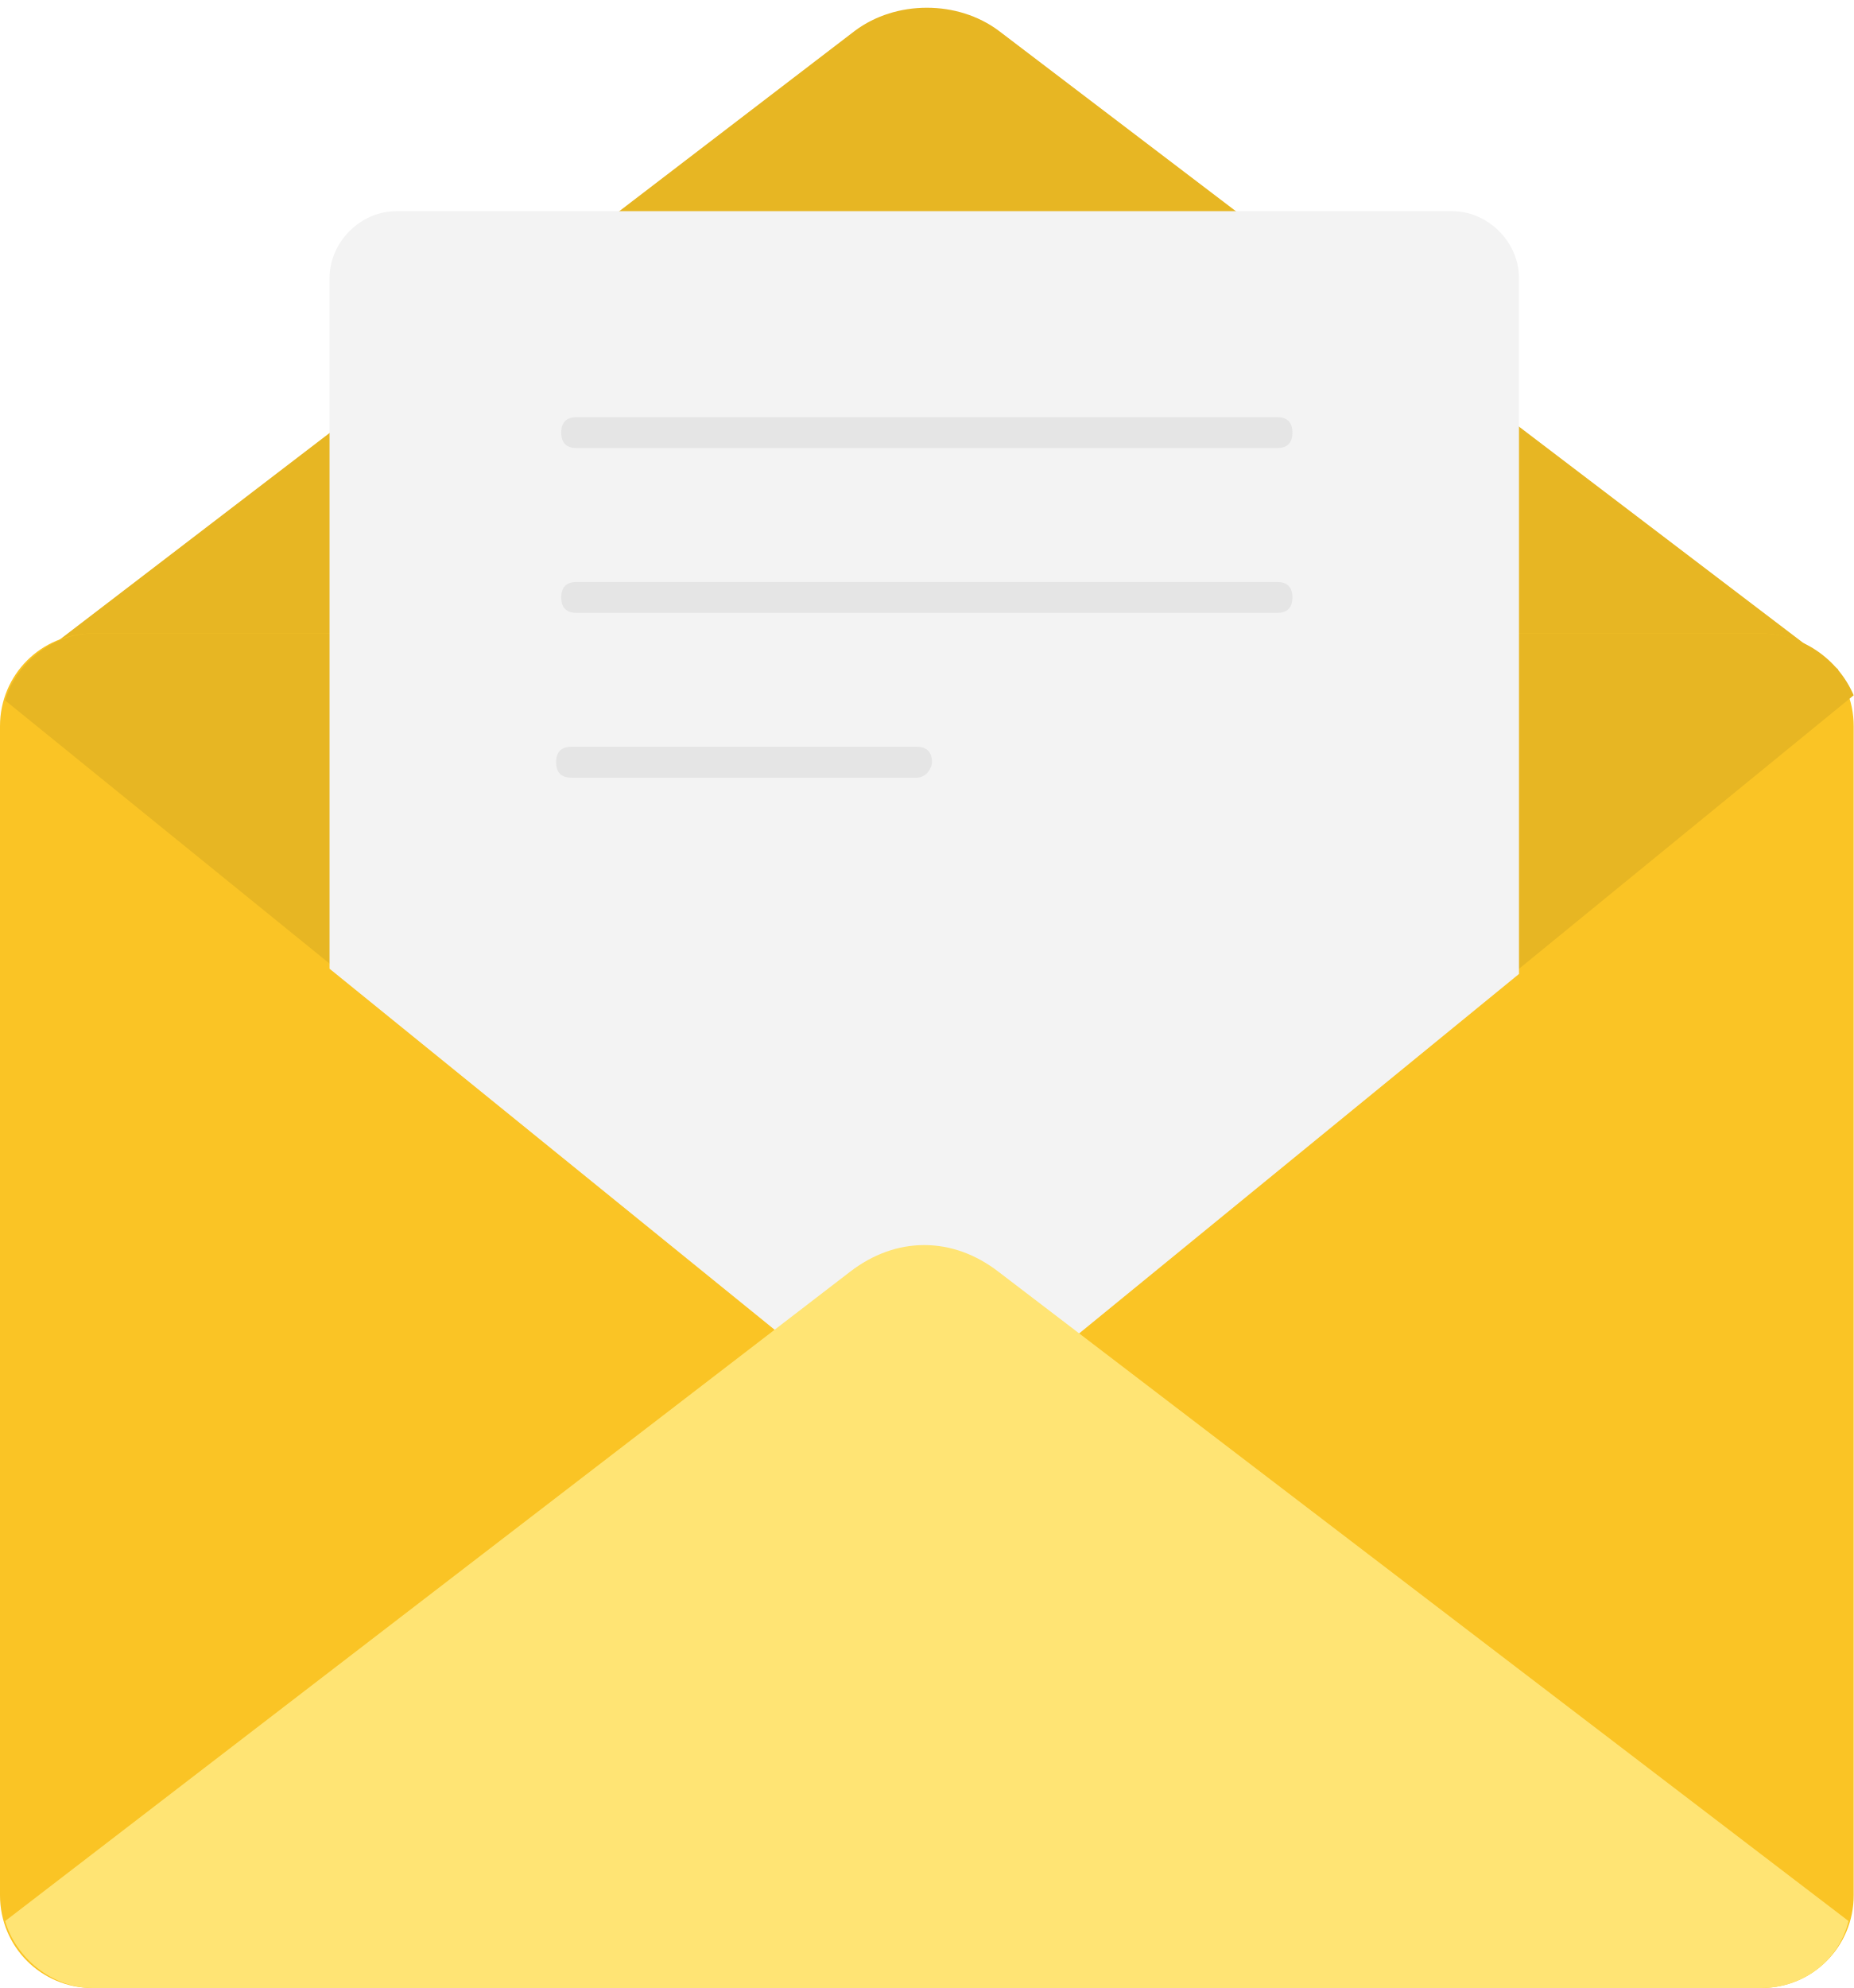
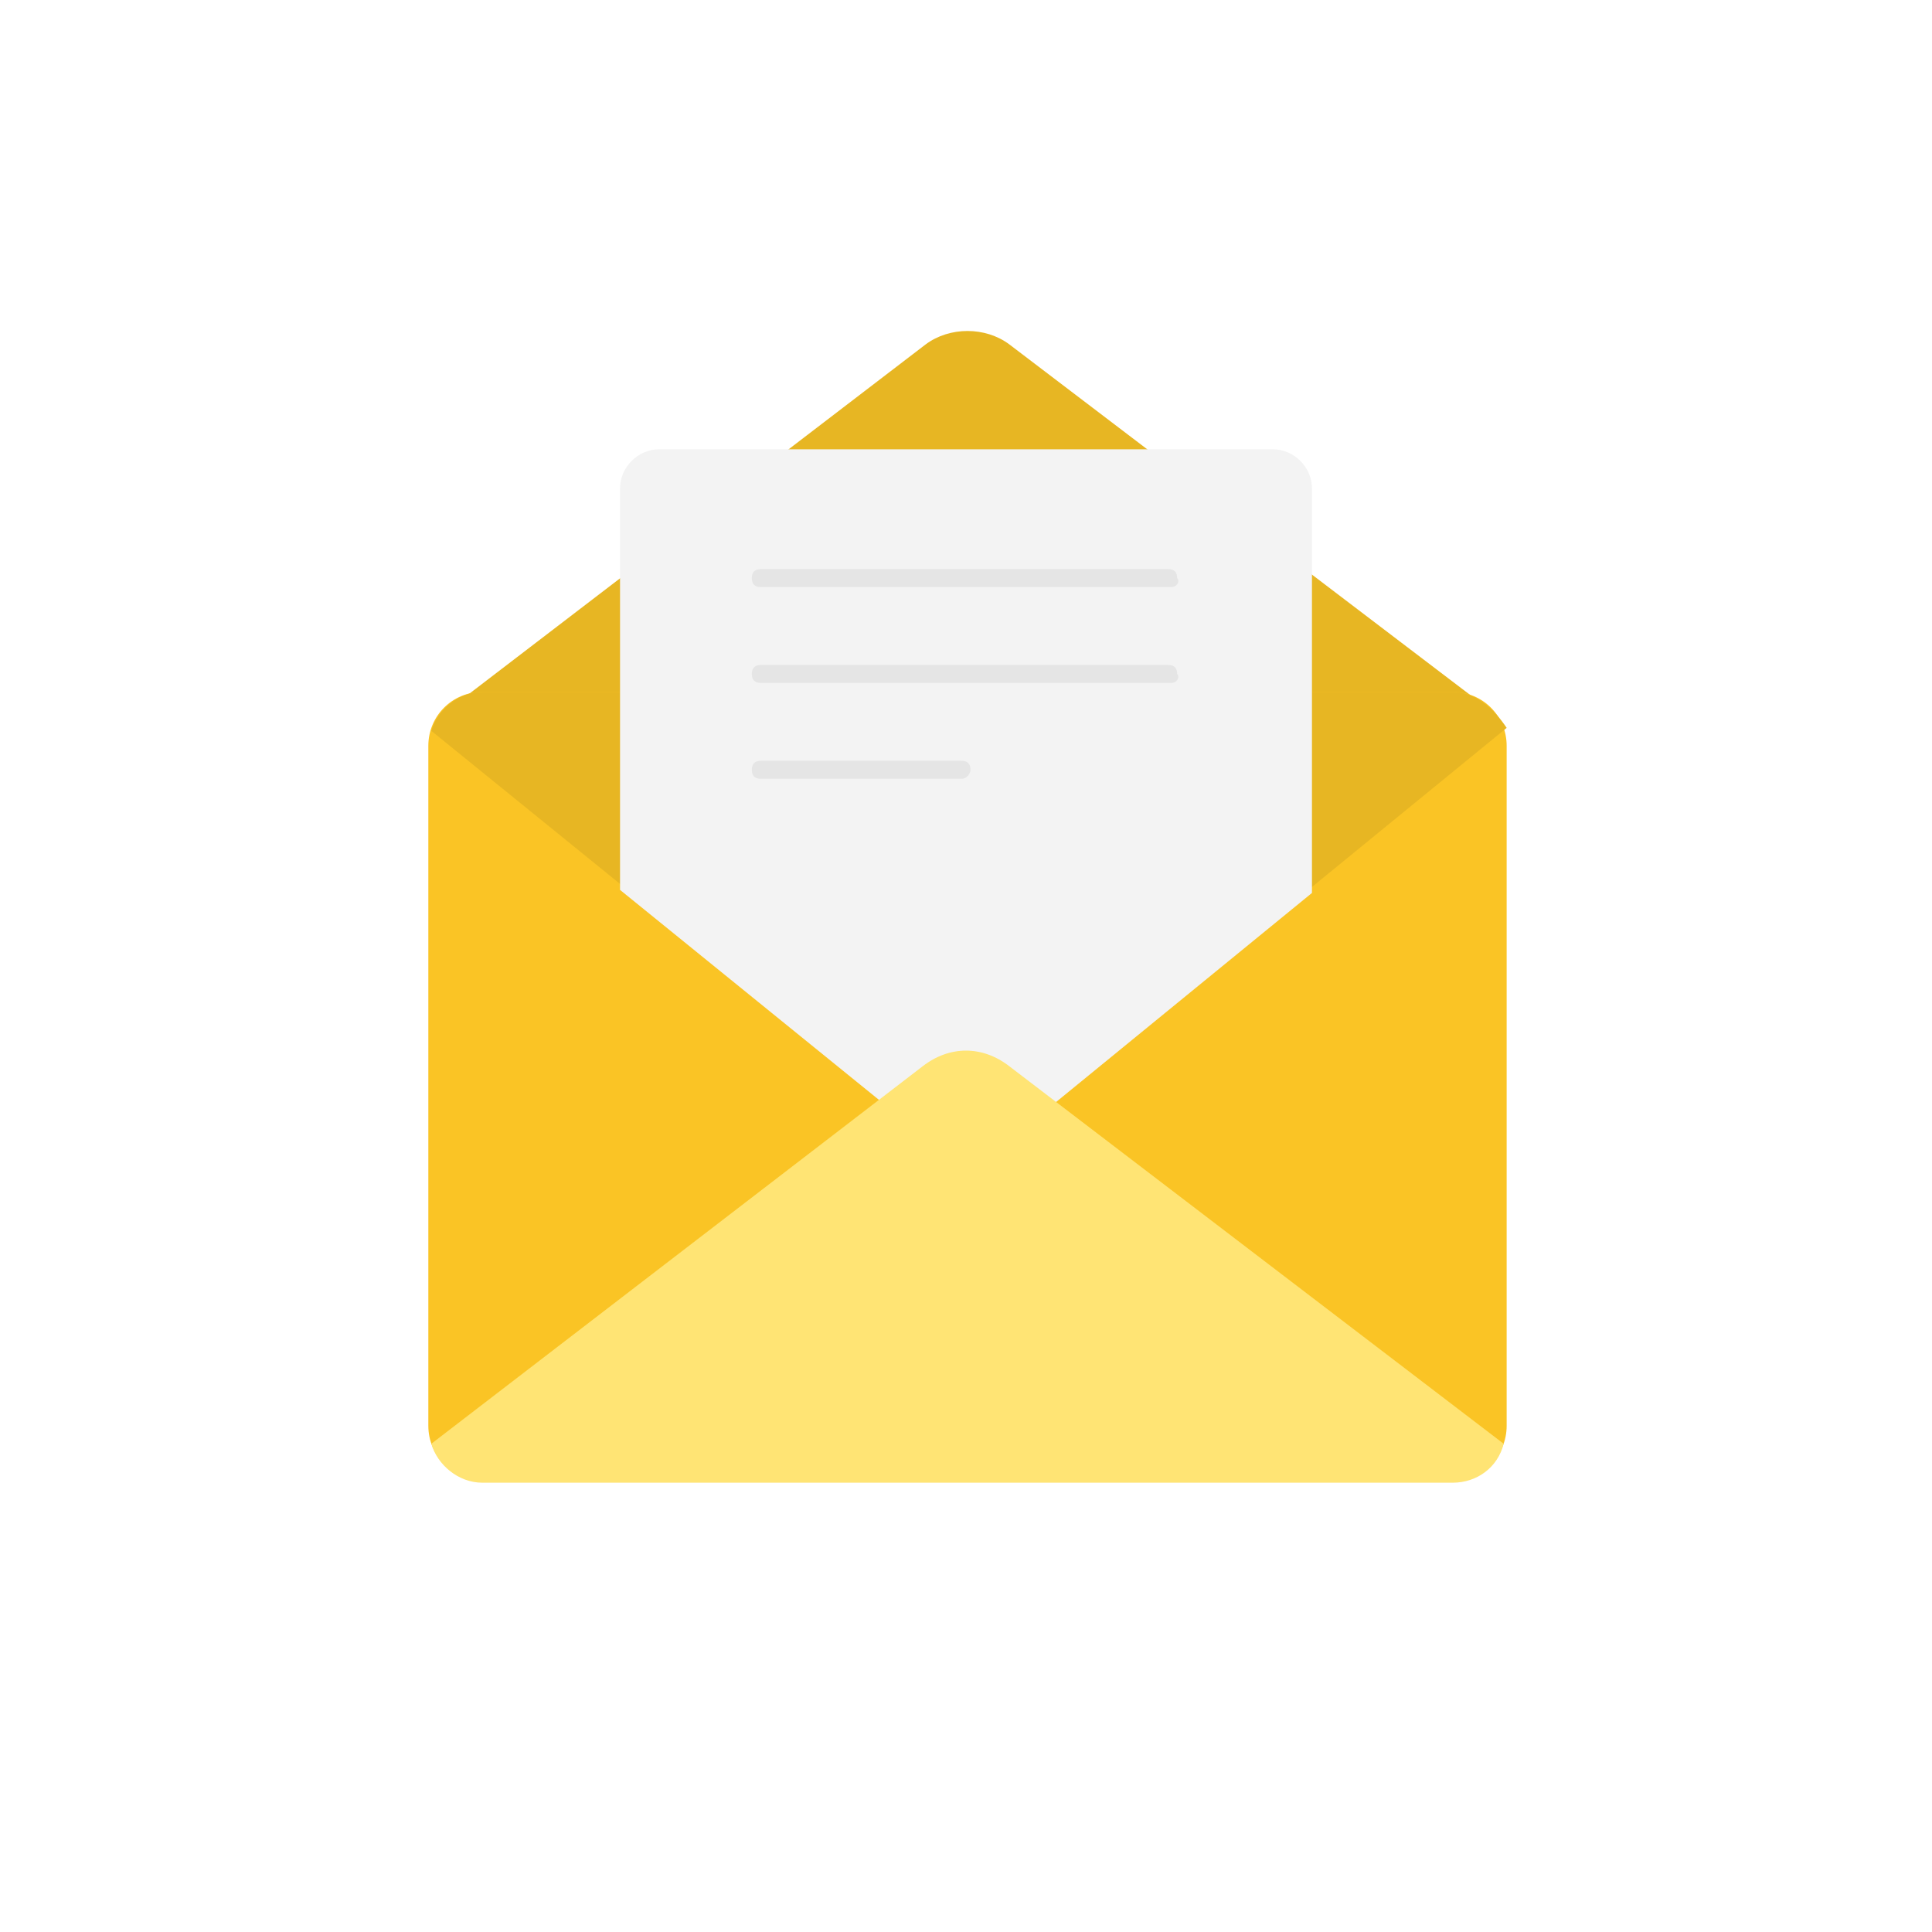
- <svg xmlns="http://www.w3.org/2000/svg" xmlns:xlink="http://www.w3.org/1999/xlink" version="1.1" id="Layer_1" x="0px" y="0px" viewBox="0 0 36 38.6" style="enable-background:new 0 0 36 38.6;" xml:space="preserve">
+ <svg xmlns="http://www.w3.org/2000/svg" xmlns:xlink="http://www.w3.org/1999/xlink" version="1.1" id="Layer_1" x="0px" y="0px" viewBox="0 0 64.5 64.5" style="enable-background:new 0 0 64.5 64.5;" xml:space="preserve">
  <style type="text/css">
- 	.st0{clip-path:url(#SVGID_2_);fill:#E7B623;}
- 	.st1{clip-path:url(#SVGID_2_);fill:#FAC425;}
- 	.st2{clip-path:url(#SVGID_4_);fill:#F3F3F3;}
- 	.st3{clip-path:url(#SVGID_4_);fill:#E5E5E5;}
- 	.st4{clip-path:url(#SVGID_6_);fill:#FFE474;}
+ 	.st0{clip-path:url(#SVGID_4_);fill:#E7B623;}
+ 	.st1{clip-path:url(#SVGID_4_);fill:#FAC425;}
+ 	.st2{clip-path:url(#SVGID_6_);fill:#F3F3F3;}
+ 	.st3{clip-path:url(#SVGID_6_);fill:#E5E5E5;}
+ 	.st4{clip-path:url(#SVGID_8_);fill:#FFE474;}
</style>
  <g>
    <defs>
-       <rect id="SVGID_1_" y="-1.4" width="36" height="40" />
+       <rect id="SVGID_1_" width="64.5" height="64.5" />
    </defs>
    <clipPath id="SVGID_2_">
      <use xlink:href="#SVGID_1_" style="overflow:visible;" />
    </clipPath>
-     <path class="st0" d="M0.4,13c0.2,0.7,0.9,1.3,1.7,1.3h31.9c0.8,0,1.5-0.5,1.7-1.3L19.4,0.6c-0.8-0.6-2-0.6-2.8,0L0.4,13z" />
-     <path class="st1" d="M34.2,38.6H1.8c-1,0-1.8-0.8-1.8-1.8V14.1c0-1,0.8-1.8,1.8-1.8h32.4c1,0,1.8,0.8,1.8,1.8v22.7   C36,37.8,35.2,38.6,34.2,38.6" />
-     <path class="st0" d="M34.2,12.3H1.8c-0.8,0-1.5,0.6-1.7,1.3l16.4,13.3c0.9,0.7,2.2,0.7,3.1,0l16.4-13.4   C35.7,12.8,35,12.3,34.2,12.3" />
  </g>
  <g>
    <defs>
-       <path id="SVGID_3_" d="M2.3-1.4v13.7H1.8c-0.1,0-0.1,0-0.2,0c0,0,0,0-0.1,0c0,0-0.1,0-0.1,0c0,0,0,0-0.1,0c0,0-0.1,0-0.1,0    c0,0,0,0-0.1,0c0,0-0.1,0-0.1,0c0,0,0,0-0.1,0c0,0-0.1,0-0.1,0.1c0,0,0,0,0,0c0,0-0.1,0.1-0.1,0.1c0,0,0,0,0,0c0,0-0.1,0-0.1,0.1    c0,0,0,0,0,0c0,0,0,0-0.1,0.1c0,0,0,0,0,0c0,0,0,0-0.1,0.1c0,0,0,0,0,0.1c0,0,0,0.1-0.1,0.1c0,0,0,0,0,0.1c0,0,0,0.1-0.1,0.1    c0,0,0,0,0,0c0,0,0,0.1-0.1,0.1c0,0,0,0,0,0.1c0,0,0,0.1,0,0.1c0,0,0,0,0,0.1c0,0,0,0,0,0.1l16.4,13.3c0.9,0.7,2.2,0.7,3.1,0    l16.4-13.4c0,0,0-0.1-0.1-0.1c0,0,0,0,0-0.1c0,0,0-0.1,0-0.1c0,0,0,0,0-0.1c0,0,0-0.1,0-0.1c0,0,0,0,0-0.1c0,0,0-0.1-0.1-0.1    c0,0,0,0,0,0c0,0-0.1-0.1-0.1-0.1c0,0,0,0,0,0c0,0-0.1-0.1-0.1-0.1c0,0,0,0,0,0c0,0-0.1,0-0.1-0.1c0,0,0,0,0,0c0,0-0.1,0-0.1-0.1    c0,0,0,0,0,0c0,0-0.1,0-0.1-0.1c0,0,0,0,0,0c0,0-0.1,0-0.1,0c0,0,0,0-0.1,0c0,0-0.1,0-0.1,0c0,0,0,0-0.1,0c0,0-0.1,0-0.1,0    c0,0,0,0-0.1,0c-0.1,0-0.1,0-0.2,0h-1.1V-1.4H2.3z" />
+       <path id="SVGID_3_" d="M0,32.3c0,17.8,14.4,32.3,32.3,32.3s32.3-14.4,32.3-32.3C64.5,14.4,50.1,0,32.3,0S0,14.4,0,32.3" />
    </defs>
    <clipPath id="SVGID_4_">
      <use xlink:href="#SVGID_3_" style="overflow:visible;" />
    </clipPath>
-     <path class="st2" d="M28.2,30.9H7.7c-0.7,0-1.3-0.6-1.3-1.3V5.4c0-0.7,0.6-1.3,1.3-1.3h20.5c0.7,0,1.3,0.6,1.3,1.3v24.1   C29.5,30.3,28.9,30.9,28.2,30.9" />
-     <path class="st3" d="M24.8,8.7H11.2c-0.2,0-0.3-0.1-0.3-0.3c0-0.2,0.1-0.3,0.3-0.3h13.6c0.2,0,0.3,0.1,0.3,0.3   C25.1,8.6,25,8.7,24.8,8.7" />
-     <path class="st3" d="M24.8,11.9H11.2c-0.2,0-0.3-0.1-0.3-0.3c0-0.2,0.1-0.3,0.3-0.3h13.6c0.2,0,0.3,0.1,0.3,0.3   C25.1,11.8,25,11.9,24.8,11.9" />
-     <path class="st3" d="M17.8,15.1h-6.7c-0.2,0-0.3-0.1-0.3-0.3c0-0.2,0.1-0.3,0.3-0.3h6.7c0.2,0,0.3,0.1,0.3,0.3   C18.1,14.9,18,15.1,17.8,15.1" />
+     <path class="st0" d="M14.7,23.9c0.2,0.7,0.9,1.3,1.7,1.3h31.9c0.8,0,1.5-0.5,1.7-1.3L33.7,11.5c-0.8-0.6-2-0.6-2.8,0L14.7,23.9z" />
+     <path class="st1" d="M48.5,49.4H16.1c-1,0-1.8-0.8-1.8-1.8V24.9c0-1,0.8-1.8,1.8-1.8h32.4c1,0,1.8,0.8,1.8,1.8v22.7   C50.3,48.6,49.5,49.4,48.5,49.4" />
+     <path class="st0" d="M48.5,23.1H16.1c-0.8,0-1.5,0.6-1.7,1.3l16.4,13.3c0.9,0.7,2.2,0.7,3.1,0l16.4-13.4   C49.9,23.7,49.3,23.1,48.5,23.1" />
  </g>
  <g>
    <defs>
-       <rect id="SVGID_5_" y="-1.4" width="36" height="40" />
+       <path id="SVGID_5_" d="M16.6,9.5v13.7h-0.5c-0.1,0-0.1,0-0.2,0c0,0,0,0-0.1,0c0,0-0.1,0-0.1,0c0,0,0,0-0.1,0c0,0-0.1,0-0.1,0    c0,0,0,0-0.1,0c0,0-0.1,0-0.1,0c0,0,0,0-0.1,0c0,0-0.1,0-0.1,0.1c0,0,0,0,0,0c0,0-0.1,0.1-0.1,0.1c0,0,0,0,0,0c0,0-0.1,0-0.1,0.1    c0,0,0,0,0,0c0,0,0,0-0.1,0.1c0,0,0,0,0,0c0,0,0,0-0.1,0.1c0,0,0,0,0,0.1c0,0,0,0.1-0.1,0.1c0,0,0,0,0,0.1c0,0,0,0.1-0.1,0.1    c0,0,0,0,0,0c0,0,0,0.1-0.1,0.1c0,0,0,0,0,0.1c0,0,0,0.1,0,0.1c0,0,0,0,0,0.1c0,0,0,0,0,0.1l16.4,13.3c0.9,0.7,2.2,0.7,3.1,0    l16.4-13.4c0,0,0-0.1-0.1-0.1c0,0,0,0,0-0.1c0,0,0-0.1,0-0.1c0,0,0,0,0-0.1c0,0,0-0.1,0-0.1c0,0,0,0,0-0.1c0,0,0-0.1-0.1-0.1    c0,0,0,0,0,0c0,0-0.1-0.1-0.1-0.1c0,0,0,0,0,0c0,0-0.1-0.1-0.1-0.1c0,0,0,0,0,0c0,0-0.1,0-0.1-0.1c0,0,0,0,0,0c0,0-0.1,0-0.1-0.1    c0,0,0,0,0,0c0,0-0.1,0-0.1-0.1c0,0,0,0,0,0c0,0-0.1,0-0.1,0c0,0,0,0-0.1,0c0,0-0.1,0-0.1,0c0,0,0,0-0.1,0c0,0-0.1,0-0.1,0    c0,0,0,0-0.1,0c-0.1,0-0.1,0-0.2,0h-1.1V9.5H16.6z" />
    </defs>
    <clipPath id="SVGID_6_">
      <use xlink:href="#SVGID_5_" style="overflow:visible;" />
    </clipPath>
-     <path class="st4" d="M0.1,37.3C0.3,38,1,38.6,1.8,38.6h32.4c0.8,0,1.5-0.5,1.7-1.3L19.4,24.7c-0.9-0.7-2-0.7-2.9,0L0.1,37.3z" />
+     <path class="st2" d="M42.5,41.7H22c-0.7,0-1.3-0.6-1.3-1.3V16.3c0-0.7,0.6-1.3,1.3-1.3h20.5c0.7,0,1.3,0.6,1.3,1.3v24.2   C43.8,41.1,43.2,41.7,42.5,41.7" />
+     <path class="st3" d="M39.1,19.6H25.4c-0.2,0-0.3-0.1-0.3-0.3c0-0.2,0.1-0.3,0.3-0.3h13.6c0.2,0,0.3,0.1,0.3,0.3   C39.4,19.4,39.3,19.6,39.1,19.6" />
+     <path class="st3" d="M39.1,22.8H25.4c-0.2,0-0.3-0.1-0.3-0.3c0-0.2,0.1-0.3,0.3-0.3h13.6c0.2,0,0.3,0.1,0.3,0.3   C39.4,22.6,39.3,22.8,39.1,22.8" />
+     <path class="st3" d="M32.1,26h-6.7c-0.2,0-0.3-0.1-0.3-0.3c0-0.2,0.1-0.3,0.3-0.3h6.7c0.2,0,0.3,0.1,0.3,0.3   C32.4,25.8,32.3,26,32.1,26" />
+   </g>
+   <g>
+     <defs>
+       <path id="SVGID_7_" d="M0,32.3c0,17.8,14.4,32.3,32.3,32.3s32.3-14.4,32.3-32.3C64.5,14.4,50.1,0,32.3,0S0,14.4,0,32.3" />
+     </defs>
+     <clipPath id="SVGID_8_">
+       <use xlink:href="#SVGID_7_" style="overflow:visible;" />
+     </clipPath>
+     <path class="st4" d="M14.4,48.2c0.2,0.7,0.9,1.3,1.7,1.3h32.4c0.8,0,1.5-0.5,1.7-1.3L33.7,35.6c-0.9-0.7-2-0.7-2.9,0L14.4,48.2z" />
  </g>
</svg>
